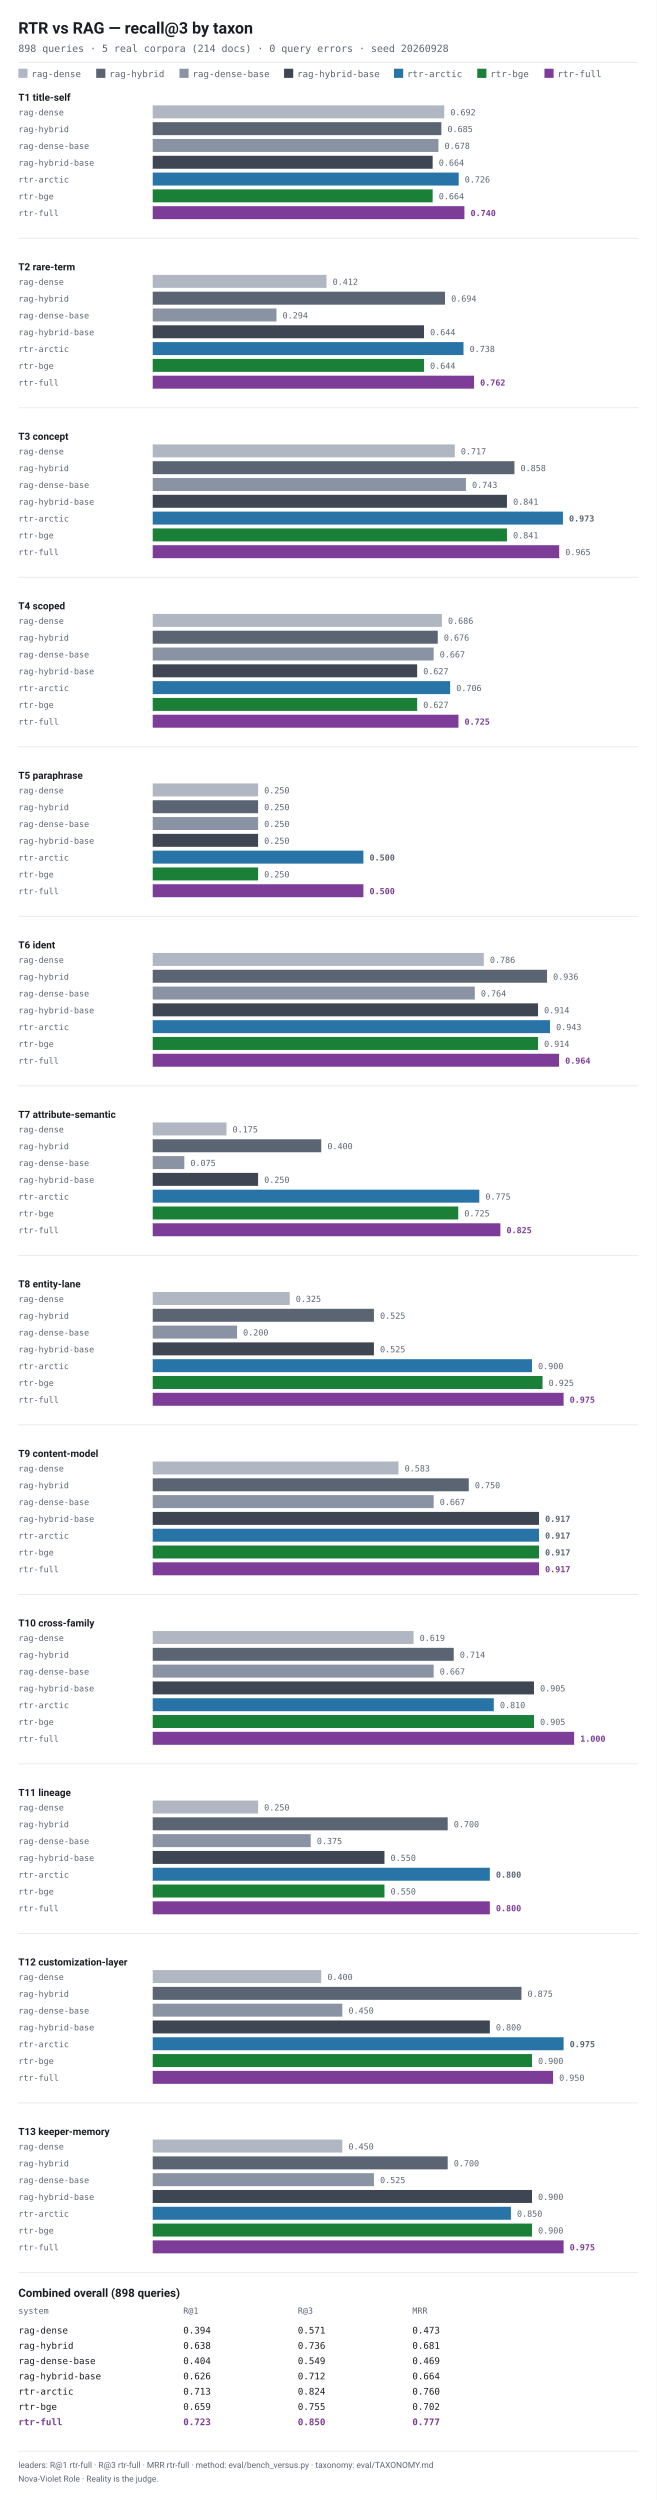
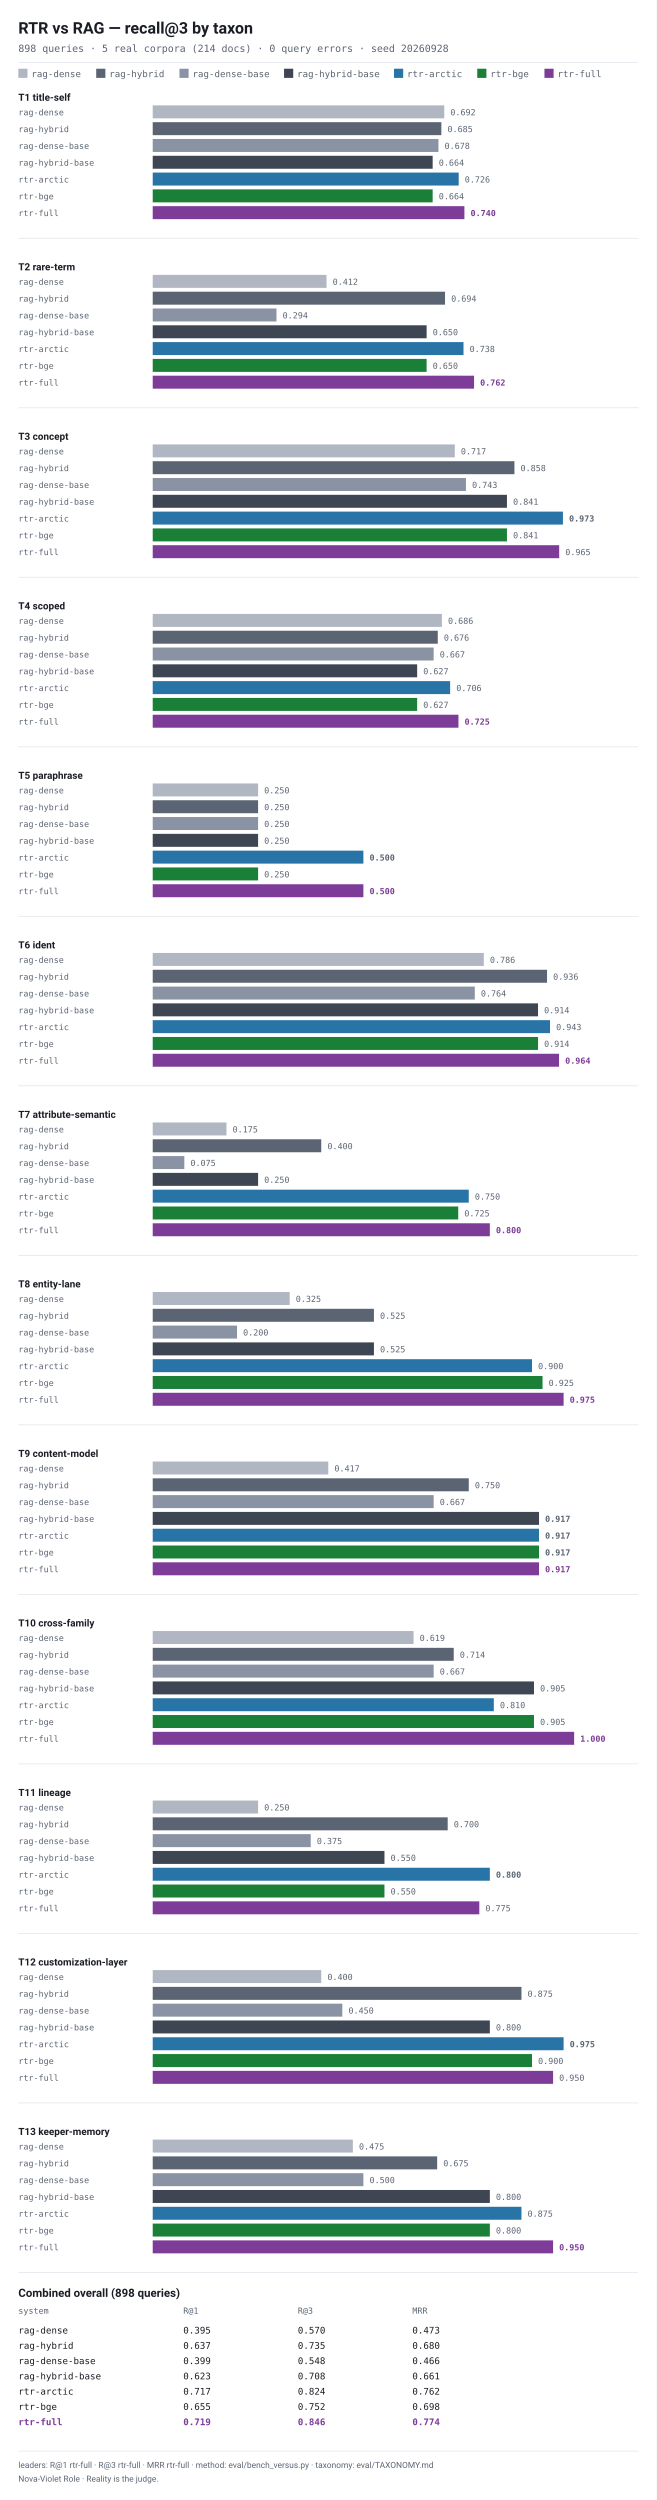
<svg xmlns="http://www.w3.org/2000/svg" width="860" height="3274" viewBox="0 0 860 3274" font-family="-apple-system,BlinkMacSystemFont,Segoe UI,Roboto,Helvetica,Arial,sans-serif">
  <rect width="860" height="3274" fill="#ffffff" />
  <text x="24" y="44" font-family="-apple-system,BlinkMacSystemFont,Segoe UI,Roboto,Helvetica,Arial,sans-serif" font-size="21" fill="#1a1d24" text-anchor="start" font-weight="bold">RTR vs RAG — recall@3 by taxon</text>
  <text x="24" y="68" font-family="ui-monospace,SFMono-Regular,Menlo,Consolas,monospace" font-size="13" fill="#5b6472" text-anchor="start">898 queries · 5 real corpora (214 docs) · 0 query errors · seed 20260928</text>
  <line x1="24" y1="82" x2="836" y2="82" stroke="#e2e5ec" />
  <rect x="24" y="90" width="12" height="12" fill="#b0b7c3" />
  <text x="41" y="101" font-family="ui-monospace,SFMono-Regular,Menlo,Consolas,monospace" font-size="12" fill="#5b6472" text-anchor="start">rag-dense</text>
  <rect x="126" y="90" width="12" height="12" fill="#5b6472" />
  <text x="143" y="101" font-family="ui-monospace,SFMono-Regular,Menlo,Consolas,monospace" font-size="12" fill="#5b6472" text-anchor="start">rag-hybrid</text>
  <rect x="235" y="90" width="12" height="12" fill="#8a93a3" />
  <text x="252" y="101" font-family="ui-monospace,SFMono-Regular,Menlo,Consolas,monospace" font-size="12" fill="#5b6472" text-anchor="start">rag-dense-base</text>
  <rect x="372" y="90" width="12" height="12" fill="#3f4653" />
  <text x="389" y="101" font-family="ui-monospace,SFMono-Regular,Menlo,Consolas,monospace" font-size="12" fill="#5b6472" text-anchor="start">rag-hybrid-base</text>
  <rect x="516" y="90" width="12" height="12" fill="#2874a6" />
  <text x="533" y="101" font-family="ui-monospace,SFMono-Regular,Menlo,Consolas,monospace" font-size="12" fill="#5b6472" text-anchor="start">rtr-arctic</text>
  <rect x="625" y="90" width="12" height="12" fill="#1a7f37" />
  <text x="642" y="101" font-family="ui-monospace,SFMono-Regular,Menlo,Consolas,monospace" font-size="12" fill="#5b6472" text-anchor="start">rtr-bge</text>
  <rect x="713" y="90" width="12" height="12" fill="#7d3c98" />
  <text x="730" y="101" font-family="ui-monospace,SFMono-Regular,Menlo,Consolas,monospace" font-size="12" fill="#5b6472" text-anchor="start">rtr-full</text>
  <text x="24" y="132" font-family="-apple-system,BlinkMacSystemFont,Segoe UI,Roboto,Helvetica,Arial,sans-serif" font-size="13" fill="#1a1d24" text-anchor="start" font-weight="bold">T1 title-self</text>
  <rect x="200" y="138" width="381.8" height="17" fill="#b0b7c3" />
  <text x="24" y="151" font-family="ui-monospace,SFMono-Regular,Menlo,Consolas,monospace" font-size="11" fill="#5b6472" text-anchor="start">rag-dense</text>
  <text x="589.761" y="151" font-family="ui-monospace,SFMono-Regular,Menlo,Consolas,monospace" font-size="11" fill="#5b6472" text-anchor="start">0.692</text>
  <rect x="200" y="160" width="378.0" height="17" fill="#5b6472" />
  <text x="24" y="173" font-family="ui-monospace,SFMono-Regular,Menlo,Consolas,monospace" font-size="11" fill="#5b6472" text-anchor="start">rag-hybrid</text>
  <text x="585.981" y="173" font-family="ui-monospace,SFMono-Regular,Menlo,Consolas,monospace" font-size="11" fill="#5b6472" text-anchor="start">0.685</text>
  <rect x="200" y="182" width="374.2" height="17" fill="#8a93a3" />
  <text x="24" y="195" font-family="ui-monospace,SFMono-Regular,Menlo,Consolas,monospace" font-size="11" fill="#5b6472" text-anchor="start">rag-dense-base</text>
  <text x="582.201" y="195" font-family="ui-monospace,SFMono-Regular,Menlo,Consolas,monospace" font-size="11" fill="#5b6472" text-anchor="start">0.678</text>
  <rect x="200" y="204" width="366.6" height="17" fill="#3f4653" />
  <text x="24" y="217" font-family="ui-monospace,SFMono-Regular,Menlo,Consolas,monospace" font-size="11" fill="#5b6472" text-anchor="start">rag-hybrid-base</text>
  <text x="574.641" y="217" font-family="ui-monospace,SFMono-Regular,Menlo,Consolas,monospace" font-size="11" fill="#5b6472" text-anchor="start">0.664</text>
  <rect x="200" y="226" width="400.7" height="17" fill="#2874a6" />
  <text x="24" y="239" font-family="ui-monospace,SFMono-Regular,Menlo,Consolas,monospace" font-size="11" fill="#5b6472" text-anchor="start">rtr-arctic</text>
  <text x="608.66" y="239" font-family="ui-monospace,SFMono-Regular,Menlo,Consolas,monospace" font-size="11" fill="#5b6472" text-anchor="start">0.726</text>
  <rect x="200" y="248" width="366.6" height="17" fill="#1a7f37" />
  <text x="24" y="261" font-family="ui-monospace,SFMono-Regular,Menlo,Consolas,monospace" font-size="11" fill="#5b6472" text-anchor="start">rtr-bge</text>
  <text x="574.641" y="261" font-family="ui-monospace,SFMono-Regular,Menlo,Consolas,monospace" font-size="11" fill="#5b6472" text-anchor="start">0.664</text>
  <rect x="200" y="270" width="408.2" height="17" fill="#7d3c98" />
  <text x="24" y="283" font-family="ui-monospace,SFMono-Regular,Menlo,Consolas,monospace" font-size="11" fill="#5b6472" text-anchor="start">rtr-full</text>
  <text x="616.219" y="283" font-family="ui-monospace,SFMono-Regular,Menlo,Consolas,monospace" font-size="11" fill="#7d3c98" text-anchor="start" font-weight="bold">0.740</text>
  <line x1="24" y1="312" x2="836" y2="312" stroke="#e2e5ec" />
  <text x="24" y="354" font-family="-apple-system,BlinkMacSystemFont,Segoe UI,Roboto,Helvetica,Arial,sans-serif" font-size="13" fill="#1a1d24" text-anchor="start" font-weight="bold">T2 rare-term</text>
  <rect x="200" y="360" width="227.6" height="17" fill="#b0b7c3" />
  <text x="24" y="373" font-family="ui-monospace,SFMono-Regular,Menlo,Consolas,monospace" font-size="11" fill="#5b6472" text-anchor="start">rag-dense</text>
  <text x="435.639" y="373" font-family="ui-monospace,SFMono-Regular,Menlo,Consolas,monospace" font-size="11" fill="#5b6472" text-anchor="start">0.412</text>
  <rect x="200" y="382" width="382.8" height="17" fill="#5b6472" />
  <text x="24" y="395" font-family="ui-monospace,SFMono-Regular,Menlo,Consolas,monospace" font-size="11" fill="#5b6472" text-anchor="start">rag-hybrid</text>
  <text x="590.847" y="395" font-family="ui-monospace,SFMono-Regular,Menlo,Consolas,monospace" font-size="11" fill="#5b6472" text-anchor="start">0.694</text>
  <rect x="200" y="404" width="162.1" height="17" fill="#8a93a3" />
  <text x="24" y="417" font-family="ui-monospace,SFMono-Regular,Menlo,Consolas,monospace" font-size="11" fill="#5b6472" text-anchor="start">rag-dense-base</text>
  <text x="370.106" y="417" font-family="ui-monospace,SFMono-Regular,Menlo,Consolas,monospace" font-size="11" fill="#5b6472" text-anchor="start">0.294</text>
-   <rect x="200" y="426" width="355.3" height="17" fill="#3f4653" />
+   <rect x="200" y="426" width="358.7" height="17" fill="#3f4653" />
  <text x="24" y="439" font-family="ui-monospace,SFMono-Regular,Menlo,Consolas,monospace" font-size="11" fill="#5b6472" text-anchor="start">rag-hybrid-base</text>
-   <text x="563.255" y="439" font-family="ui-monospace,SFMono-Regular,Menlo,Consolas,monospace" font-size="11" fill="#5b6472" text-anchor="start">0.644</text>
+   <text x="566.704" y="439" font-family="ui-monospace,SFMono-Regular,Menlo,Consolas,monospace" font-size="11" fill="#5b6472" text-anchor="start">0.650</text>
  <rect x="200" y="448" width="407.0" height="17" fill="#2874a6" />
  <text x="24" y="461" font-family="ui-monospace,SFMono-Regular,Menlo,Consolas,monospace" font-size="11" fill="#5b6472" text-anchor="start">rtr-arctic</text>
  <text x="614.991" y="461" font-family="ui-monospace,SFMono-Regular,Menlo,Consolas,monospace" font-size="11" fill="#5b6472" text-anchor="start">0.738</text>
-   <rect x="200" y="470" width="355.3" height="17" fill="#1a7f37" />
+   <rect x="200" y="470" width="358.7" height="17" fill="#1a7f37" />
  <text x="24" y="483" font-family="ui-monospace,SFMono-Regular,Menlo,Consolas,monospace" font-size="11" fill="#5b6472" text-anchor="start">rtr-bge</text>
-   <text x="563.255" y="483" font-family="ui-monospace,SFMono-Regular,Menlo,Consolas,monospace" font-size="11" fill="#5b6472" text-anchor="start">0.644</text>
+   <text x="566.704" y="483" font-family="ui-monospace,SFMono-Regular,Menlo,Consolas,monospace" font-size="11" fill="#5b6472" text-anchor="start">0.650</text>
  <rect x="200" y="492" width="420.8" height="17" fill="#7d3c98" />
  <text x="24" y="505" font-family="ui-monospace,SFMono-Regular,Menlo,Consolas,monospace" font-size="11" fill="#5b6472" text-anchor="start">rtr-full</text>
  <text x="628.787" y="505" font-family="ui-monospace,SFMono-Regular,Menlo,Consolas,monospace" font-size="11" fill="#7d3c98" text-anchor="start" font-weight="bold">0.762</text>
  <line x1="24" y1="534" x2="836" y2="534" stroke="#e2e5ec" />
  <text x="24" y="576" font-family="-apple-system,BlinkMacSystemFont,Segoe UI,Roboto,Helvetica,Arial,sans-serif" font-size="13" fill="#1a1d24" text-anchor="start" font-weight="bold">T3 concept</text>
  <rect x="200" y="582" width="395.6" height="17" fill="#b0b7c3" />
  <text x="24" y="595" font-family="ui-monospace,SFMono-Regular,Menlo,Consolas,monospace" font-size="11" fill="#5b6472" text-anchor="start">rag-dense</text>
  <text x="603.575" y="595" font-family="ui-monospace,SFMono-Regular,Menlo,Consolas,monospace" font-size="11" fill="#5b6472" text-anchor="start">0.717</text>
  <rect x="200" y="604" width="473.7" height="17" fill="#5b6472" />
  <text x="24" y="617" font-family="ui-monospace,SFMono-Regular,Menlo,Consolas,monospace" font-size="11" fill="#5b6472" text-anchor="start">rag-hybrid</text>
  <text x="681.714" y="617" font-family="ui-monospace,SFMono-Regular,Menlo,Consolas,monospace" font-size="11" fill="#5b6472" text-anchor="start">0.858</text>
  <rect x="200" y="626" width="410.2" height="17" fill="#8a93a3" />
  <text x="24" y="639" font-family="ui-monospace,SFMono-Regular,Menlo,Consolas,monospace" font-size="11" fill="#5b6472" text-anchor="start">rag-dense-base</text>
  <text x="618.226" y="639" font-family="ui-monospace,SFMono-Regular,Menlo,Consolas,monospace" font-size="11" fill="#5b6472" text-anchor="start">0.743</text>
  <rect x="200" y="648" width="463.9" height="17" fill="#3f4653" />
  <text x="24" y="661" font-family="ui-monospace,SFMono-Regular,Menlo,Consolas,monospace" font-size="11" fill="#5b6472" text-anchor="start">rag-hybrid-base</text>
  <text x="671.946" y="661" font-family="ui-monospace,SFMono-Regular,Menlo,Consolas,monospace" font-size="11" fill="#5b6472" text-anchor="start">0.841</text>
  <rect x="200" y="670" width="537.2" height="17" fill="#2874a6" />
  <text x="24" y="683" font-family="ui-monospace,SFMono-Regular,Menlo,Consolas,monospace" font-size="11" fill="#5b6472" text-anchor="start">rtr-arctic</text>
  <text x="745.201" y="683" font-family="ui-monospace,SFMono-Regular,Menlo,Consolas,monospace" font-size="11" fill="#5b6472" text-anchor="start" font-weight="bold">0.973</text>
  <rect x="200" y="692" width="463.9" height="17" fill="#1a7f37" />
  <text x="24" y="705" font-family="ui-monospace,SFMono-Regular,Menlo,Consolas,monospace" font-size="11" fill="#5b6472" text-anchor="start">rtr-bge</text>
  <text x="671.946" y="705" font-family="ui-monospace,SFMono-Regular,Menlo,Consolas,monospace" font-size="11" fill="#5b6472" text-anchor="start">0.841</text>
  <rect x="200" y="714" width="532.3" height="17" fill="#7d3c98" />
  <text x="24" y="727" font-family="ui-monospace,SFMono-Regular,Menlo,Consolas,monospace" font-size="11" fill="#5b6472" text-anchor="start">rtr-full</text>
  <text x="740.317" y="727" font-family="ui-monospace,SFMono-Regular,Menlo,Consolas,monospace" font-size="11" fill="#5b6472" text-anchor="start">0.965</text>
  <line x1="24" y1="756" x2="836" y2="756" stroke="#e2e5ec" />
  <text x="24" y="798" font-family="-apple-system,BlinkMacSystemFont,Segoe UI,Roboto,Helvetica,Arial,sans-serif" font-size="13" fill="#1a1d24" text-anchor="start" font-weight="bold">T4 scoped</text>
  <rect x="200" y="804" width="378.7" height="17" fill="#b0b7c3" />
  <text x="24" y="817" font-family="ui-monospace,SFMono-Regular,Menlo,Consolas,monospace" font-size="11" fill="#5b6472" text-anchor="start">rag-dense</text>
  <text x="586.722" y="817" font-family="ui-monospace,SFMono-Regular,Menlo,Consolas,monospace" font-size="11" fill="#5b6472" text-anchor="start">0.686</text>
  <rect x="200" y="826" width="373.3" height="17" fill="#5b6472" />
  <text x="24" y="839" font-family="ui-monospace,SFMono-Regular,Menlo,Consolas,monospace" font-size="11" fill="#5b6472" text-anchor="start">rag-hybrid</text>
  <text x="581.312" y="839" font-family="ui-monospace,SFMono-Regular,Menlo,Consolas,monospace" font-size="11" fill="#5b6472" text-anchor="start">0.676</text>
  <rect x="200" y="848" width="367.9" height="17" fill="#8a93a3" />
  <text x="24" y="861" font-family="ui-monospace,SFMono-Regular,Menlo,Consolas,monospace" font-size="11" fill="#5b6472" text-anchor="start">rag-dense-base</text>
  <text x="575.901" y="861" font-family="ui-monospace,SFMono-Regular,Menlo,Consolas,monospace" font-size="11" fill="#5b6472" text-anchor="start">0.667</text>
  <rect x="200" y="870" width="346.3" height="17" fill="#3f4653" />
  <text x="24" y="883" font-family="ui-monospace,SFMono-Regular,Menlo,Consolas,monospace" font-size="11" fill="#5b6472" text-anchor="start">rag-hybrid-base</text>
  <text x="554.26" y="883" font-family="ui-monospace,SFMono-Regular,Menlo,Consolas,monospace" font-size="11" fill="#5b6472" text-anchor="start">0.627</text>
  <rect x="200" y="892" width="389.5" height="17" fill="#2874a6" />
  <text x="24" y="905" font-family="ui-monospace,SFMono-Regular,Menlo,Consolas,monospace" font-size="11" fill="#5b6472" text-anchor="start">rtr-arctic</text>
  <text x="597.542" y="905" font-family="ui-monospace,SFMono-Regular,Menlo,Consolas,monospace" font-size="11" fill="#5b6472" text-anchor="start">0.706</text>
  <rect x="200" y="914" width="346.3" height="17" fill="#1a7f37" />
  <text x="24" y="927" font-family="ui-monospace,SFMono-Regular,Menlo,Consolas,monospace" font-size="11" fill="#5b6472" text-anchor="start">rtr-bge</text>
  <text x="554.26" y="927" font-family="ui-monospace,SFMono-Regular,Menlo,Consolas,monospace" font-size="11" fill="#5b6472" text-anchor="start">0.627</text>
  <rect x="200" y="936" width="400.4" height="17" fill="#7d3c98" />
  <text x="24" y="949" font-family="ui-monospace,SFMono-Regular,Menlo,Consolas,monospace" font-size="11" fill="#5b6472" text-anchor="start">rtr-full</text>
  <text x="608.363" y="949" font-family="ui-monospace,SFMono-Regular,Menlo,Consolas,monospace" font-size="11" fill="#7d3c98" text-anchor="start" font-weight="bold">0.725</text>
  <line x1="24" y1="978" x2="836" y2="978" stroke="#e2e5ec" />
  <text x="24" y="1020" font-family="-apple-system,BlinkMacSystemFont,Segoe UI,Roboto,Helvetica,Arial,sans-serif" font-size="13" fill="#1a1d24" text-anchor="start" font-weight="bold">T5 paraphrase</text>
  <rect x="200" y="1026" width="138.0" height="17" fill="#b0b7c3" />
  <text x="24" y="1039" font-family="ui-monospace,SFMono-Regular,Menlo,Consolas,monospace" font-size="11" fill="#5b6472" text-anchor="start">rag-dense</text>
  <text x="345.963" y="1039" font-family="ui-monospace,SFMono-Regular,Menlo,Consolas,monospace" font-size="11" fill="#5b6472" text-anchor="start">0.250</text>
  <rect x="200" y="1048" width="138.0" height="17" fill="#5b6472" />
  <text x="24" y="1061" font-family="ui-monospace,SFMono-Regular,Menlo,Consolas,monospace" font-size="11" fill="#5b6472" text-anchor="start">rag-hybrid</text>
  <text x="345.963" y="1061" font-family="ui-monospace,SFMono-Regular,Menlo,Consolas,monospace" font-size="11" fill="#5b6472" text-anchor="start">0.250</text>
  <rect x="200" y="1070" width="138.0" height="17" fill="#8a93a3" />
  <text x="24" y="1083" font-family="ui-monospace,SFMono-Regular,Menlo,Consolas,monospace" font-size="11" fill="#5b6472" text-anchor="start">rag-dense-base</text>
  <text x="345.963" y="1083" font-family="ui-monospace,SFMono-Regular,Menlo,Consolas,monospace" font-size="11" fill="#5b6472" text-anchor="start">0.250</text>
  <rect x="200" y="1092" width="138.0" height="17" fill="#3f4653" />
  <text x="24" y="1105" font-family="ui-monospace,SFMono-Regular,Menlo,Consolas,monospace" font-size="11" fill="#5b6472" text-anchor="start">rag-hybrid-base</text>
  <text x="345.963" y="1105" font-family="ui-monospace,SFMono-Regular,Menlo,Consolas,monospace" font-size="11" fill="#5b6472" text-anchor="start">0.250</text>
  <rect x="200" y="1114" width="275.9" height="17" fill="#2874a6" />
  <text x="24" y="1127" font-family="ui-monospace,SFMono-Regular,Menlo,Consolas,monospace" font-size="11" fill="#5b6472" text-anchor="start">rtr-arctic</text>
  <text x="483.926" y="1127" font-family="ui-monospace,SFMono-Regular,Menlo,Consolas,monospace" font-size="11" fill="#5b6472" text-anchor="start" font-weight="bold">0.500</text>
  <rect x="200" y="1136" width="138.0" height="17" fill="#1a7f37" />
  <text x="24" y="1149" font-family="ui-monospace,SFMono-Regular,Menlo,Consolas,monospace" font-size="11" fill="#5b6472" text-anchor="start">rtr-bge</text>
  <text x="345.963" y="1149" font-family="ui-monospace,SFMono-Regular,Menlo,Consolas,monospace" font-size="11" fill="#5b6472" text-anchor="start">0.250</text>
  <rect x="200" y="1158" width="275.9" height="17" fill="#7d3c98" />
  <text x="24" y="1171" font-family="ui-monospace,SFMono-Regular,Menlo,Consolas,monospace" font-size="11" fill="#5b6472" text-anchor="start">rtr-full</text>
  <text x="483.926" y="1171" font-family="ui-monospace,SFMono-Regular,Menlo,Consolas,monospace" font-size="11" fill="#7d3c98" text-anchor="start" font-weight="bold">0.500</text>
  <line x1="24" y1="1200" x2="836" y2="1200" stroke="#e2e5ec" />
  <text x="24" y="1242" font-family="-apple-system,BlinkMacSystemFont,Segoe UI,Roboto,Helvetica,Arial,sans-serif" font-size="13" fill="#1a1d24" text-anchor="start" font-weight="bold">T6 ident</text>
  <rect x="200" y="1248" width="433.6" height="17" fill="#b0b7c3" />
  <text x="24" y="1261" font-family="ui-monospace,SFMono-Regular,Menlo,Consolas,monospace" font-size="11" fill="#5b6472" text-anchor="start">rag-dense</text>
  <text x="641.598" y="1261" font-family="ui-monospace,SFMono-Regular,Menlo,Consolas,monospace" font-size="11" fill="#5b6472" text-anchor="start">0.786</text>
  <rect x="200" y="1270" width="516.4" height="17" fill="#5b6472" />
  <text x="24" y="1283" font-family="ui-monospace,SFMono-Regular,Menlo,Consolas,monospace" font-size="11" fill="#5b6472" text-anchor="start">rag-hybrid</text>
  <text x="724.376" y="1283" font-family="ui-monospace,SFMono-Regular,Menlo,Consolas,monospace" font-size="11" fill="#5b6472" text-anchor="start">0.936</text>
  <rect x="200" y="1292" width="421.8" height="17" fill="#8a93a3" />
  <text x="24" y="1305" font-family="ui-monospace,SFMono-Regular,Menlo,Consolas,monospace" font-size="11" fill="#5b6472" text-anchor="start">rag-dense-base</text>
  <text x="629.772" y="1305" font-family="ui-monospace,SFMono-Regular,Menlo,Consolas,monospace" font-size="11" fill="#5b6472" text-anchor="start">0.764</text>
  <rect x="200" y="1314" width="504.6" height="17" fill="#3f4653" />
  <text x="24" y="1327" font-family="ui-monospace,SFMono-Regular,Menlo,Consolas,monospace" font-size="11" fill="#5b6472" text-anchor="start">rag-hybrid-base</text>
  <text x="712.55" y="1327" font-family="ui-monospace,SFMono-Regular,Menlo,Consolas,monospace" font-size="11" fill="#5b6472" text-anchor="start">0.914</text>
  <rect x="200" y="1336" width="520.3" height="17" fill="#2874a6" />
  <text x="24" y="1349" font-family="ui-monospace,SFMono-Regular,Menlo,Consolas,monospace" font-size="11" fill="#5b6472" text-anchor="start">rtr-arctic</text>
  <text x="728.317" y="1349" font-family="ui-monospace,SFMono-Regular,Menlo,Consolas,monospace" font-size="11" fill="#5b6472" text-anchor="start">0.943</text>
  <rect x="200" y="1358" width="504.6" height="17" fill="#1a7f37" />
  <text x="24" y="1371" font-family="ui-monospace,SFMono-Regular,Menlo,Consolas,monospace" font-size="11" fill="#5b6472" text-anchor="start">rtr-bge</text>
  <text x="712.55" y="1371" font-family="ui-monospace,SFMono-Regular,Menlo,Consolas,monospace" font-size="11" fill="#5b6472" text-anchor="start">0.914</text>
  <rect x="200" y="1380" width="532.1" height="17" fill="#7d3c98" />
  <text x="24" y="1393" font-family="ui-monospace,SFMono-Regular,Menlo,Consolas,monospace" font-size="11" fill="#5b6472" text-anchor="start">rtr-full</text>
  <text x="740.143" y="1393" font-family="ui-monospace,SFMono-Regular,Menlo,Consolas,monospace" font-size="11" fill="#7d3c98" text-anchor="start" font-weight="bold">0.964</text>
  <line x1="24" y1="1422" x2="836" y2="1422" stroke="#e2e5ec" />
  <text x="24" y="1464" font-family="-apple-system,BlinkMacSystemFont,Segoe UI,Roboto,Helvetica,Arial,sans-serif" font-size="13" fill="#1a1d24" text-anchor="start" font-weight="bold">T7 attribute-semantic</text>
  <rect x="200" y="1470" width="96.6" height="17" fill="#b0b7c3" />
  <text x="24" y="1483" font-family="ui-monospace,SFMono-Regular,Menlo,Consolas,monospace" font-size="11" fill="#5b6472" text-anchor="start">rag-dense</text>
  <text x="304.574" y="1483" font-family="ui-monospace,SFMono-Regular,Menlo,Consolas,monospace" font-size="11" fill="#5b6472" text-anchor="start">0.175</text>
  <rect x="200" y="1492" width="220.7" height="17" fill="#5b6472" />
  <text x="24" y="1505" font-family="ui-monospace,SFMono-Regular,Menlo,Consolas,monospace" font-size="11" fill="#5b6472" text-anchor="start">rag-hybrid</text>
  <text x="428.741" y="1505" font-family="ui-monospace,SFMono-Regular,Menlo,Consolas,monospace" font-size="11" fill="#5b6472" text-anchor="start">0.400</text>
  <rect x="200" y="1514" width="41.4" height="17" fill="#8a93a3" />
  <text x="24" y="1527" font-family="ui-monospace,SFMono-Regular,Menlo,Consolas,monospace" font-size="11" fill="#5b6472" text-anchor="start">rag-dense-base</text>
  <text x="249.389" y="1527" font-family="ui-monospace,SFMono-Regular,Menlo,Consolas,monospace" font-size="11" fill="#5b6472" text-anchor="start">0.075</text>
  <rect x="200" y="1536" width="138.0" height="17" fill="#3f4653" />
  <text x="24" y="1549" font-family="ui-monospace,SFMono-Regular,Menlo,Consolas,monospace" font-size="11" fill="#5b6472" text-anchor="start">rag-hybrid-base</text>
  <text x="345.963" y="1549" font-family="ui-monospace,SFMono-Regular,Menlo,Consolas,monospace" font-size="11" fill="#5b6472" text-anchor="start">0.250</text>
-   <rect x="200" y="1558" width="427.7" height="17" fill="#2874a6" />
+   <rect x="200" y="1558" width="413.9" height="17" fill="#2874a6" />
  <text x="24" y="1571" font-family="ui-monospace,SFMono-Regular,Menlo,Consolas,monospace" font-size="11" fill="#5b6472" text-anchor="start">rtr-arctic</text>
-   <text x="635.685" y="1571" font-family="ui-monospace,SFMono-Regular,Menlo,Consolas,monospace" font-size="11" fill="#5b6472" text-anchor="start">0.775</text>
+   <text x="621.889" y="1571" font-family="ui-monospace,SFMono-Regular,Menlo,Consolas,monospace" font-size="11" fill="#5b6472" text-anchor="start">0.750</text>
  <rect x="200" y="1580" width="400.1" height="17" fill="#1a7f37" />
  <text x="24" y="1593" font-family="ui-monospace,SFMono-Regular,Menlo,Consolas,monospace" font-size="11" fill="#5b6472" text-anchor="start">rtr-bge</text>
  <text x="608.093" y="1593" font-family="ui-monospace,SFMono-Regular,Menlo,Consolas,monospace" font-size="11" fill="#5b6472" text-anchor="start">0.725</text>
-   <rect x="200" y="1602" width="455.3" height="17" fill="#7d3c98" />
+   <rect x="200" y="1602" width="441.5" height="17" fill="#7d3c98" />
  <text x="24" y="1615" font-family="ui-monospace,SFMono-Regular,Menlo,Consolas,monospace" font-size="11" fill="#5b6472" text-anchor="start">rtr-full</text>
-   <text x="663.278" y="1615" font-family="ui-monospace,SFMono-Regular,Menlo,Consolas,monospace" font-size="11" fill="#7d3c98" text-anchor="start" font-weight="bold">0.825</text>
+   <text x="649.481" y="1615" font-family="ui-monospace,SFMono-Regular,Menlo,Consolas,monospace" font-size="11" fill="#7d3c98" text-anchor="start" font-weight="bold">0.800</text>
  <line x1="24" y1="1644" x2="836" y2="1644" stroke="#e2e5ec" />
  <text x="24" y="1686" font-family="-apple-system,BlinkMacSystemFont,Segoe UI,Roboto,Helvetica,Arial,sans-serif" font-size="13" fill="#1a1d24" text-anchor="start" font-weight="bold">T8 entity-lane</text>
  <rect x="200" y="1692" width="179.4" height="17" fill="#b0b7c3" />
  <text x="24" y="1705" font-family="ui-monospace,SFMono-Regular,Menlo,Consolas,monospace" font-size="11" fill="#5b6472" text-anchor="start">rag-dense</text>
  <text x="387.352" y="1705" font-family="ui-monospace,SFMono-Regular,Menlo,Consolas,monospace" font-size="11" fill="#5b6472" text-anchor="start">0.325</text>
  <rect x="200" y="1714" width="289.7" height="17" fill="#5b6472" />
  <text x="24" y="1727" font-family="ui-monospace,SFMono-Regular,Menlo,Consolas,monospace" font-size="11" fill="#5b6472" text-anchor="start">rag-hybrid</text>
  <text x="497.722" y="1727" font-family="ui-monospace,SFMono-Regular,Menlo,Consolas,monospace" font-size="11" fill="#5b6472" text-anchor="start">0.525</text>
  <rect x="200" y="1736" width="110.4" height="17" fill="#8a93a3" />
  <text x="24" y="1749" font-family="ui-monospace,SFMono-Regular,Menlo,Consolas,monospace" font-size="11" fill="#5b6472" text-anchor="start">rag-dense-base</text>
  <text x="318.37" y="1749" font-family="ui-monospace,SFMono-Regular,Menlo,Consolas,monospace" font-size="11" fill="#5b6472" text-anchor="start">0.200</text>
  <rect x="200" y="1758" width="289.7" height="17" fill="#3f4653" />
  <text x="24" y="1771" font-family="ui-monospace,SFMono-Regular,Menlo,Consolas,monospace" font-size="11" fill="#5b6472" text-anchor="start">rag-hybrid-base</text>
  <text x="497.722" y="1771" font-family="ui-monospace,SFMono-Regular,Menlo,Consolas,monospace" font-size="11" fill="#5b6472" text-anchor="start">0.525</text>
  <rect x="200" y="1780" width="496.7" height="17" fill="#2874a6" />
  <text x="24" y="1793" font-family="ui-monospace,SFMono-Regular,Menlo,Consolas,monospace" font-size="11" fill="#5b6472" text-anchor="start">rtr-arctic</text>
  <text x="704.667" y="1793" font-family="ui-monospace,SFMono-Regular,Menlo,Consolas,monospace" font-size="11" fill="#5b6472" text-anchor="start">0.900</text>
  <rect x="200" y="1802" width="510.5" height="17" fill="#1a7f37" />
  <text x="24" y="1815" font-family="ui-monospace,SFMono-Regular,Menlo,Consolas,monospace" font-size="11" fill="#5b6472" text-anchor="start">rtr-bge</text>
  <text x="718.463" y="1815" font-family="ui-monospace,SFMono-Regular,Menlo,Consolas,monospace" font-size="11" fill="#5b6472" text-anchor="start">0.925</text>
  <rect x="200" y="1824" width="538.1" height="17" fill="#7d3c98" />
  <text x="24" y="1837" font-family="ui-monospace,SFMono-Regular,Menlo,Consolas,monospace" font-size="11" fill="#5b6472" text-anchor="start">rtr-full</text>
  <text x="746.056" y="1837" font-family="ui-monospace,SFMono-Regular,Menlo,Consolas,monospace" font-size="11" fill="#7d3c98" text-anchor="start" font-weight="bold">0.975</text>
  <line x1="24" y1="1866" x2="836" y2="1866" stroke="#e2e5ec" />
  <text x="24" y="1908" font-family="-apple-system,BlinkMacSystemFont,Segoe UI,Roboto,Helvetica,Arial,sans-serif" font-size="13" fill="#1a1d24" text-anchor="start" font-weight="bold">T9 content-model</text>
-   <rect x="200" y="1914" width="321.9" height="17" fill="#b0b7c3" />
+   <rect x="200" y="1914" width="229.9" height="17" fill="#b0b7c3" />
  <text x="24" y="1927" font-family="ui-monospace,SFMono-Regular,Menlo,Consolas,monospace" font-size="11" fill="#5b6472" text-anchor="start">rag-dense</text>
-   <text x="529.914" y="1927" font-family="ui-monospace,SFMono-Regular,Menlo,Consolas,monospace" font-size="11" fill="#5b6472" text-anchor="start">0.583</text>
+   <text x="437.938" y="1927" font-family="ui-monospace,SFMono-Regular,Menlo,Consolas,monospace" font-size="11" fill="#5b6472" text-anchor="start">0.417</text>
  <rect x="200" y="1936" width="413.9" height="17" fill="#5b6472" />
  <text x="24" y="1949" font-family="ui-monospace,SFMono-Regular,Menlo,Consolas,monospace" font-size="11" fill="#5b6472" text-anchor="start">rag-hybrid</text>
  <text x="621.889" y="1949" font-family="ui-monospace,SFMono-Regular,Menlo,Consolas,monospace" font-size="11" fill="#5b6472" text-anchor="start">0.750</text>
  <rect x="200" y="1958" width="367.9" height="17" fill="#8a93a3" />
  <text x="24" y="1971" font-family="ui-monospace,SFMono-Regular,Menlo,Consolas,monospace" font-size="11" fill="#5b6472" text-anchor="start">rag-dense-base</text>
  <text x="575.901" y="1971" font-family="ui-monospace,SFMono-Regular,Menlo,Consolas,monospace" font-size="11" fill="#5b6472" text-anchor="start">0.667</text>
  <rect x="200" y="1980" width="505.9" height="17" fill="#3f4653" />
  <text x="24" y="1993" font-family="ui-monospace,SFMono-Regular,Menlo,Consolas,monospace" font-size="11" fill="#5b6472" text-anchor="start">rag-hybrid-base</text>
  <text x="713.864" y="1993" font-family="ui-monospace,SFMono-Regular,Menlo,Consolas,monospace" font-size="11" fill="#5b6472" text-anchor="start" font-weight="bold">0.917</text>
  <rect x="200" y="2002" width="505.9" height="17" fill="#2874a6" />
  <text x="24" y="2015" font-family="ui-monospace,SFMono-Regular,Menlo,Consolas,monospace" font-size="11" fill="#5b6472" text-anchor="start">rtr-arctic</text>
  <text x="713.864" y="2015" font-family="ui-monospace,SFMono-Regular,Menlo,Consolas,monospace" font-size="11" fill="#5b6472" text-anchor="start" font-weight="bold">0.917</text>
  <rect x="200" y="2024" width="505.9" height="17" fill="#1a7f37" />
  <text x="24" y="2037" font-family="ui-monospace,SFMono-Regular,Menlo,Consolas,monospace" font-size="11" fill="#5b6472" text-anchor="start">rtr-bge</text>
  <text x="713.864" y="2037" font-family="ui-monospace,SFMono-Regular,Menlo,Consolas,monospace" font-size="11" fill="#5b6472" text-anchor="start" font-weight="bold">0.917</text>
  <rect x="200" y="2046" width="505.9" height="17" fill="#7d3c98" />
  <text x="24" y="2059" font-family="ui-monospace,SFMono-Regular,Menlo,Consolas,monospace" font-size="11" fill="#5b6472" text-anchor="start">rtr-full</text>
  <text x="713.864" y="2059" font-family="ui-monospace,SFMono-Regular,Menlo,Consolas,monospace" font-size="11" fill="#7d3c98" text-anchor="start" font-weight="bold">0.917</text>
  <line x1="24" y1="2088" x2="836" y2="2088" stroke="#e2e5ec" />
  <text x="24" y="2130" font-family="-apple-system,BlinkMacSystemFont,Segoe UI,Roboto,Helvetica,Arial,sans-serif" font-size="13" fill="#1a1d24" text-anchor="start" font-weight="bold">T10 cross-family</text>
  <rect x="200" y="2136" width="341.6" height="17" fill="#b0b7c3" />
  <text x="24" y="2149" font-family="ui-monospace,SFMono-Regular,Menlo,Consolas,monospace" font-size="11" fill="#5b6472" text-anchor="start">rag-dense</text>
  <text x="549.623" y="2149" font-family="ui-monospace,SFMono-Regular,Menlo,Consolas,monospace" font-size="11" fill="#5b6472" text-anchor="start">0.619</text>
  <rect x="200" y="2158" width="394.2" height="17" fill="#5b6472" />
  <text x="24" y="2171" font-family="ui-monospace,SFMono-Regular,Menlo,Consolas,monospace" font-size="11" fill="#5b6472" text-anchor="start">rag-hybrid</text>
  <text x="602.18" y="2171" font-family="ui-monospace,SFMono-Regular,Menlo,Consolas,monospace" font-size="11" fill="#5b6472" text-anchor="start">0.714</text>
  <rect x="200" y="2180" width="367.9" height="17" fill="#8a93a3" />
  <text x="24" y="2193" font-family="ui-monospace,SFMono-Regular,Menlo,Consolas,monospace" font-size="11" fill="#5b6472" text-anchor="start">rag-dense-base</text>
  <text x="575.901" y="2193" font-family="ui-monospace,SFMono-Regular,Menlo,Consolas,monospace" font-size="11" fill="#5b6472" text-anchor="start">0.667</text>
  <rect x="200" y="2202" width="499.3" height="17" fill="#3f4653" />
  <text x="24" y="2215" font-family="ui-monospace,SFMono-Regular,Menlo,Consolas,monospace" font-size="11" fill="#5b6472" text-anchor="start">rag-hybrid-base</text>
  <text x="707.295" y="2215" font-family="ui-monospace,SFMono-Regular,Menlo,Consolas,monospace" font-size="11" fill="#5b6472" text-anchor="start">0.905</text>
  <rect x="200" y="2224" width="446.7" height="17" fill="#2874a6" />
  <text x="24" y="2237" font-family="ui-monospace,SFMono-Regular,Menlo,Consolas,monospace" font-size="11" fill="#5b6472" text-anchor="start">rtr-arctic</text>
  <text x="654.737" y="2237" font-family="ui-monospace,SFMono-Regular,Menlo,Consolas,monospace" font-size="11" fill="#5b6472" text-anchor="start">0.810</text>
  <rect x="200" y="2246" width="499.3" height="17" fill="#1a7f37" />
  <text x="24" y="2259" font-family="ui-monospace,SFMono-Regular,Menlo,Consolas,monospace" font-size="11" fill="#5b6472" text-anchor="start">rtr-bge</text>
  <text x="707.295" y="2259" font-family="ui-monospace,SFMono-Regular,Menlo,Consolas,monospace" font-size="11" fill="#5b6472" text-anchor="start">0.905</text>
  <rect x="200" y="2268" width="551.9" height="17" fill="#7d3c98" />
  <text x="24" y="2281" font-family="ui-monospace,SFMono-Regular,Menlo,Consolas,monospace" font-size="11" fill="#5b6472" text-anchor="start">rtr-full</text>
  <text x="759.852" y="2281" font-family="ui-monospace,SFMono-Regular,Menlo,Consolas,monospace" font-size="11" fill="#7d3c98" text-anchor="start" font-weight="bold">1.000</text>
  <line x1="24" y1="2310" x2="836" y2="2310" stroke="#e2e5ec" />
  <text x="24" y="2352" font-family="-apple-system,BlinkMacSystemFont,Segoe UI,Roboto,Helvetica,Arial,sans-serif" font-size="13" fill="#1a1d24" text-anchor="start" font-weight="bold">T11 lineage</text>
  <rect x="200" y="2358" width="138.0" height="17" fill="#b0b7c3" />
  <text x="24" y="2371" font-family="ui-monospace,SFMono-Regular,Menlo,Consolas,monospace" font-size="11" fill="#5b6472" text-anchor="start">rag-dense</text>
  <text x="345.963" y="2371" font-family="ui-monospace,SFMono-Regular,Menlo,Consolas,monospace" font-size="11" fill="#5b6472" text-anchor="start">0.250</text>
  <rect x="200" y="2380" width="386.3" height="17" fill="#5b6472" />
  <text x="24" y="2393" font-family="ui-monospace,SFMono-Regular,Menlo,Consolas,monospace" font-size="11" fill="#5b6472" text-anchor="start">rag-hybrid</text>
  <text x="594.296" y="2393" font-family="ui-monospace,SFMono-Regular,Menlo,Consolas,monospace" font-size="11" fill="#5b6472" text-anchor="start">0.700</text>
  <rect x="200" y="2402" width="206.9" height="17" fill="#8a93a3" />
  <text x="24" y="2415" font-family="ui-monospace,SFMono-Regular,Menlo,Consolas,monospace" font-size="11" fill="#5b6472" text-anchor="start">rag-dense-base</text>
  <text x="414.944" y="2415" font-family="ui-monospace,SFMono-Regular,Menlo,Consolas,monospace" font-size="11" fill="#5b6472" text-anchor="start">0.375</text>
  <rect x="200" y="2424" width="303.5" height="17" fill="#3f4653" />
  <text x="24" y="2437" font-family="ui-monospace,SFMono-Regular,Menlo,Consolas,monospace" font-size="11" fill="#5b6472" text-anchor="start">rag-hybrid-base</text>
  <text x="511.519" y="2437" font-family="ui-monospace,SFMono-Regular,Menlo,Consolas,monospace" font-size="11" fill="#5b6472" text-anchor="start">0.550</text>
  <rect x="200" y="2446" width="441.5" height="17" fill="#2874a6" />
  <text x="24" y="2459" font-family="ui-monospace,SFMono-Regular,Menlo,Consolas,monospace" font-size="11" fill="#5b6472" text-anchor="start">rtr-arctic</text>
  <text x="649.481" y="2459" font-family="ui-monospace,SFMono-Regular,Menlo,Consolas,monospace" font-size="11" fill="#5b6472" text-anchor="start" font-weight="bold">0.800</text>
  <rect x="200" y="2468" width="303.5" height="17" fill="#1a7f37" />
  <text x="24" y="2481" font-family="ui-monospace,SFMono-Regular,Menlo,Consolas,monospace" font-size="11" fill="#5b6472" text-anchor="start">rtr-bge</text>
  <text x="511.519" y="2481" font-family="ui-monospace,SFMono-Regular,Menlo,Consolas,monospace" font-size="11" fill="#5b6472" text-anchor="start">0.550</text>
-   <rect x="200" y="2490" width="441.5" height="17" fill="#7d3c98" />
+   <rect x="200" y="2490" width="427.7" height="17" fill="#7d3c98" />
  <text x="24" y="2503" font-family="ui-monospace,SFMono-Regular,Menlo,Consolas,monospace" font-size="11" fill="#5b6472" text-anchor="start">rtr-full</text>
-   <text x="649.481" y="2503" font-family="ui-monospace,SFMono-Regular,Menlo,Consolas,monospace" font-size="11" fill="#7d3c98" text-anchor="start" font-weight="bold">0.800</text>
+   <text x="635.685" y="2503" font-family="ui-monospace,SFMono-Regular,Menlo,Consolas,monospace" font-size="11" fill="#5b6472" text-anchor="start">0.775</text>
  <line x1="24" y1="2532" x2="836" y2="2532" stroke="#e2e5ec" />
  <text x="24" y="2574" font-family="-apple-system,BlinkMacSystemFont,Segoe UI,Roboto,Helvetica,Arial,sans-serif" font-size="13" fill="#1a1d24" text-anchor="start" font-weight="bold">T12 customization-layer</text>
  <rect x="200" y="2580" width="220.7" height="17" fill="#b0b7c3" />
  <text x="24" y="2593" font-family="ui-monospace,SFMono-Regular,Menlo,Consolas,monospace" font-size="11" fill="#5b6472" text-anchor="start">rag-dense</text>
  <text x="428.741" y="2593" font-family="ui-monospace,SFMono-Regular,Menlo,Consolas,monospace" font-size="11" fill="#5b6472" text-anchor="start">0.400</text>
  <rect x="200" y="2602" width="482.9" height="17" fill="#5b6472" />
  <text x="24" y="2615" font-family="ui-monospace,SFMono-Regular,Menlo,Consolas,monospace" font-size="11" fill="#5b6472" text-anchor="start">rag-hybrid</text>
  <text x="690.87" y="2615" font-family="ui-monospace,SFMono-Regular,Menlo,Consolas,monospace" font-size="11" fill="#5b6472" text-anchor="start">0.875</text>
  <rect x="200" y="2624" width="248.3" height="17" fill="#8a93a3" />
  <text x="24" y="2637" font-family="ui-monospace,SFMono-Regular,Menlo,Consolas,monospace" font-size="11" fill="#5b6472" text-anchor="start">rag-dense-base</text>
  <text x="456.333" y="2637" font-family="ui-monospace,SFMono-Regular,Menlo,Consolas,monospace" font-size="11" fill="#5b6472" text-anchor="start">0.450</text>
  <rect x="200" y="2646" width="441.5" height="17" fill="#3f4653" />
  <text x="24" y="2659" font-family="ui-monospace,SFMono-Regular,Menlo,Consolas,monospace" font-size="11" fill="#5b6472" text-anchor="start">rag-hybrid-base</text>
  <text x="649.481" y="2659" font-family="ui-monospace,SFMono-Regular,Menlo,Consolas,monospace" font-size="11" fill="#5b6472" text-anchor="start">0.800</text>
  <rect x="200" y="2668" width="538.1" height="17" fill="#2874a6" />
  <text x="24" y="2681" font-family="ui-monospace,SFMono-Regular,Menlo,Consolas,monospace" font-size="11" fill="#5b6472" text-anchor="start">rtr-arctic</text>
  <text x="746.056" y="2681" font-family="ui-monospace,SFMono-Regular,Menlo,Consolas,monospace" font-size="11" fill="#5b6472" text-anchor="start" font-weight="bold">0.975</text>
  <rect x="200" y="2690" width="496.7" height="17" fill="#1a7f37" />
  <text x="24" y="2703" font-family="ui-monospace,SFMono-Regular,Menlo,Consolas,monospace" font-size="11" fill="#5b6472" text-anchor="start">rtr-bge</text>
  <text x="704.667" y="2703" font-family="ui-monospace,SFMono-Regular,Menlo,Consolas,monospace" font-size="11" fill="#5b6472" text-anchor="start">0.900</text>
  <rect x="200" y="2712" width="524.3" height="17" fill="#7d3c98" />
  <text x="24" y="2725" font-family="ui-monospace,SFMono-Regular,Menlo,Consolas,monospace" font-size="11" fill="#5b6472" text-anchor="start">rtr-full</text>
  <text x="732.259" y="2725" font-family="ui-monospace,SFMono-Regular,Menlo,Consolas,monospace" font-size="11" fill="#5b6472" text-anchor="start">0.950</text>
  <line x1="24" y1="2754" x2="836" y2="2754" stroke="#e2e5ec" />
  <text x="24" y="2796" font-family="-apple-system,BlinkMacSystemFont,Segoe UI,Roboto,Helvetica,Arial,sans-serif" font-size="13" fill="#1a1d24" text-anchor="start" font-weight="bold">T13 keeper-memory</text>
-   <rect x="200" y="2802" width="248.3" height="17" fill="#b0b7c3" />
+   <rect x="200" y="2802" width="262.1" height="17" fill="#b0b7c3" />
  <text x="24" y="2815" font-family="ui-monospace,SFMono-Regular,Menlo,Consolas,monospace" font-size="11" fill="#5b6472" text-anchor="start">rag-dense</text>
-   <text x="456.333" y="2815" font-family="ui-monospace,SFMono-Regular,Menlo,Consolas,monospace" font-size="11" fill="#5b6472" text-anchor="start">0.450</text>
-   <rect x="200" y="2824" width="386.3" height="17" fill="#5b6472" />
+   <text x="470.13" y="2815" font-family="ui-monospace,SFMono-Regular,Menlo,Consolas,monospace" font-size="11" fill="#5b6472" text-anchor="start">0.475</text>
+   <rect x="200" y="2824" width="372.5" height="17" fill="#5b6472" />
  <text x="24" y="2837" font-family="ui-monospace,SFMono-Regular,Menlo,Consolas,monospace" font-size="11" fill="#5b6472" text-anchor="start">rag-hybrid</text>
-   <text x="594.296" y="2837" font-family="ui-monospace,SFMono-Regular,Menlo,Consolas,monospace" font-size="11" fill="#5b6472" text-anchor="start">0.700</text>
-   <rect x="200" y="2846" width="289.7" height="17" fill="#8a93a3" />
+   <text x="580.5" y="2837" font-family="ui-monospace,SFMono-Regular,Menlo,Consolas,monospace" font-size="11" fill="#5b6472" text-anchor="start">0.675</text>
+   <rect x="200" y="2846" width="275.9" height="17" fill="#8a93a3" />
  <text x="24" y="2859" font-family="ui-monospace,SFMono-Regular,Menlo,Consolas,monospace" font-size="11" fill="#5b6472" text-anchor="start">rag-dense-base</text>
-   <text x="497.722" y="2859" font-family="ui-monospace,SFMono-Regular,Menlo,Consolas,monospace" font-size="11" fill="#5b6472" text-anchor="start">0.525</text>
-   <rect x="200" y="2868" width="496.7" height="17" fill="#3f4653" />
+   <text x="483.926" y="2859" font-family="ui-monospace,SFMono-Regular,Menlo,Consolas,monospace" font-size="11" fill="#5b6472" text-anchor="start">0.500</text>
+   <rect x="200" y="2868" width="441.5" height="17" fill="#3f4653" />
  <text x="24" y="2881" font-family="ui-monospace,SFMono-Regular,Menlo,Consolas,monospace" font-size="11" fill="#5b6472" text-anchor="start">rag-hybrid-base</text>
-   <text x="704.667" y="2881" font-family="ui-monospace,SFMono-Regular,Menlo,Consolas,monospace" font-size="11" fill="#5b6472" text-anchor="start">0.900</text>
-   <rect x="200" y="2890" width="469.1" height="17" fill="#2874a6" />
+   <text x="649.481" y="2881" font-family="ui-monospace,SFMono-Regular,Menlo,Consolas,monospace" font-size="11" fill="#5b6472" text-anchor="start">0.800</text>
+   <rect x="200" y="2890" width="482.9" height="17" fill="#2874a6" />
  <text x="24" y="2903" font-family="ui-monospace,SFMono-Regular,Menlo,Consolas,monospace" font-size="11" fill="#5b6472" text-anchor="start">rtr-arctic</text>
-   <text x="677.074" y="2903" font-family="ui-monospace,SFMono-Regular,Menlo,Consolas,monospace" font-size="11" fill="#5b6472" text-anchor="start">0.850</text>
-   <rect x="200" y="2912" width="496.7" height="17" fill="#1a7f37" />
+   <text x="690.87" y="2903" font-family="ui-monospace,SFMono-Regular,Menlo,Consolas,monospace" font-size="11" fill="#5b6472" text-anchor="start">0.875</text>
+   <rect x="200" y="2912" width="441.5" height="17" fill="#1a7f37" />
  <text x="24" y="2925" font-family="ui-monospace,SFMono-Regular,Menlo,Consolas,monospace" font-size="11" fill="#5b6472" text-anchor="start">rtr-bge</text>
-   <text x="704.667" y="2925" font-family="ui-monospace,SFMono-Regular,Menlo,Consolas,monospace" font-size="11" fill="#5b6472" text-anchor="start">0.900</text>
-   <rect x="200" y="2934" width="538.1" height="17" fill="#7d3c98" />
+   <text x="649.481" y="2925" font-family="ui-monospace,SFMono-Regular,Menlo,Consolas,monospace" font-size="11" fill="#5b6472" text-anchor="start">0.800</text>
+   <rect x="200" y="2934" width="524.3" height="17" fill="#7d3c98" />
  <text x="24" y="2947" font-family="ui-monospace,SFMono-Regular,Menlo,Consolas,monospace" font-size="11" fill="#5b6472" text-anchor="start">rtr-full</text>
-   <text x="746.056" y="2947" font-family="ui-monospace,SFMono-Regular,Menlo,Consolas,monospace" font-size="11" fill="#7d3c98" text-anchor="start" font-weight="bold">0.975</text>
+   <text x="732.259" y="2947" font-family="ui-monospace,SFMono-Regular,Menlo,Consolas,monospace" font-size="11" fill="#7d3c98" text-anchor="start" font-weight="bold">0.950</text>
  <line x1="24" y1="2976" x2="836" y2="2976" stroke="#e2e5ec" />
  <text x="24" y="3008" font-family="-apple-system,BlinkMacSystemFont,Segoe UI,Roboto,Helvetica,Arial,sans-serif" font-size="15" fill="#1a1d24" text-anchor="start" font-weight="bold">Combined overall (898 queries)</text>
  <text x="24" y="3030" font-family="ui-monospace,SFMono-Regular,Menlo,Consolas,monospace" font-size="11" fill="#5b6472" text-anchor="start">system</text>
  <text x="240" y="3030" font-family="ui-monospace,SFMono-Regular,Menlo,Consolas,monospace" font-size="11" fill="#5b6472" text-anchor="start">R@1</text>
  <text x="390" y="3030" font-family="ui-monospace,SFMono-Regular,Menlo,Consolas,monospace" font-size="11" fill="#5b6472" text-anchor="start">R@3</text>
  <text x="540" y="3030" font-family="ui-monospace,SFMono-Regular,Menlo,Consolas,monospace" font-size="11" fill="#5b6472" text-anchor="start">MRR</text>
  <text x="24" y="3056" font-family="ui-monospace,SFMono-Regular,Menlo,Consolas,monospace" font-size="12" fill="#1a1d24" text-anchor="start">rag-dense</text>
-   <text x="240" y="3056" font-family="ui-monospace,SFMono-Regular,Menlo,Consolas,monospace" font-size="12" fill="#1a1d24" text-anchor="start">0.394</text>
-   <text x="390" y="3056" font-family="ui-monospace,SFMono-Regular,Menlo,Consolas,monospace" font-size="12" fill="#1a1d24" text-anchor="start">0.571</text>
+   <text x="240" y="3056" font-family="ui-monospace,SFMono-Regular,Menlo,Consolas,monospace" font-size="12" fill="#1a1d24" text-anchor="start">0.395</text>
+   <text x="390" y="3056" font-family="ui-monospace,SFMono-Regular,Menlo,Consolas,monospace" font-size="12" fill="#1a1d24" text-anchor="start">0.570</text>
  <text x="540" y="3056" font-family="ui-monospace,SFMono-Regular,Menlo,Consolas,monospace" font-size="12" fill="#1a1d24" text-anchor="start">0.473</text>
  <text x="24" y="3076" font-family="ui-monospace,SFMono-Regular,Menlo,Consolas,monospace" font-size="12" fill="#1a1d24" text-anchor="start">rag-hybrid</text>
-   <text x="240" y="3076" font-family="ui-monospace,SFMono-Regular,Menlo,Consolas,monospace" font-size="12" fill="#1a1d24" text-anchor="start">0.638</text>
-   <text x="390" y="3076" font-family="ui-monospace,SFMono-Regular,Menlo,Consolas,monospace" font-size="12" fill="#1a1d24" text-anchor="start">0.736</text>
-   <text x="540" y="3076" font-family="ui-monospace,SFMono-Regular,Menlo,Consolas,monospace" font-size="12" fill="#1a1d24" text-anchor="start">0.681</text>
+   <text x="240" y="3076" font-family="ui-monospace,SFMono-Regular,Menlo,Consolas,monospace" font-size="12" fill="#1a1d24" text-anchor="start">0.637</text>
+   <text x="390" y="3076" font-family="ui-monospace,SFMono-Regular,Menlo,Consolas,monospace" font-size="12" fill="#1a1d24" text-anchor="start">0.735</text>
+   <text x="540" y="3076" font-family="ui-monospace,SFMono-Regular,Menlo,Consolas,monospace" font-size="12" fill="#1a1d24" text-anchor="start">0.680</text>
  <text x="24" y="3096" font-family="ui-monospace,SFMono-Regular,Menlo,Consolas,monospace" font-size="12" fill="#1a1d24" text-anchor="start">rag-dense-base</text>
-   <text x="240" y="3096" font-family="ui-monospace,SFMono-Regular,Menlo,Consolas,monospace" font-size="12" fill="#1a1d24" text-anchor="start">0.404</text>
-   <text x="390" y="3096" font-family="ui-monospace,SFMono-Regular,Menlo,Consolas,monospace" font-size="12" fill="#1a1d24" text-anchor="start">0.549</text>
-   <text x="540" y="3096" font-family="ui-monospace,SFMono-Regular,Menlo,Consolas,monospace" font-size="12" fill="#1a1d24" text-anchor="start">0.469</text>
+   <text x="240" y="3096" font-family="ui-monospace,SFMono-Regular,Menlo,Consolas,monospace" font-size="12" fill="#1a1d24" text-anchor="start">0.399</text>
+   <text x="390" y="3096" font-family="ui-monospace,SFMono-Regular,Menlo,Consolas,monospace" font-size="12" fill="#1a1d24" text-anchor="start">0.548</text>
+   <text x="540" y="3096" font-family="ui-monospace,SFMono-Regular,Menlo,Consolas,monospace" font-size="12" fill="#1a1d24" text-anchor="start">0.466</text>
  <text x="24" y="3116" font-family="ui-monospace,SFMono-Regular,Menlo,Consolas,monospace" font-size="12" fill="#1a1d24" text-anchor="start">rag-hybrid-base</text>
-   <text x="240" y="3116" font-family="ui-monospace,SFMono-Regular,Menlo,Consolas,monospace" font-size="12" fill="#1a1d24" text-anchor="start">0.626</text>
-   <text x="390" y="3116" font-family="ui-monospace,SFMono-Regular,Menlo,Consolas,monospace" font-size="12" fill="#1a1d24" text-anchor="start">0.712</text>
-   <text x="540" y="3116" font-family="ui-monospace,SFMono-Regular,Menlo,Consolas,monospace" font-size="12" fill="#1a1d24" text-anchor="start">0.664</text>
+   <text x="240" y="3116" font-family="ui-monospace,SFMono-Regular,Menlo,Consolas,monospace" font-size="12" fill="#1a1d24" text-anchor="start">0.623</text>
+   <text x="390" y="3116" font-family="ui-monospace,SFMono-Regular,Menlo,Consolas,monospace" font-size="12" fill="#1a1d24" text-anchor="start">0.708</text>
+   <text x="540" y="3116" font-family="ui-monospace,SFMono-Regular,Menlo,Consolas,monospace" font-size="12" fill="#1a1d24" text-anchor="start">0.661</text>
  <text x="24" y="3136" font-family="ui-monospace,SFMono-Regular,Menlo,Consolas,monospace" font-size="12" fill="#1a1d24" text-anchor="start">rtr-arctic</text>
-   <text x="240" y="3136" font-family="ui-monospace,SFMono-Regular,Menlo,Consolas,monospace" font-size="12" fill="#1a1d24" text-anchor="start">0.713</text>
+   <text x="240" y="3136" font-family="ui-monospace,SFMono-Regular,Menlo,Consolas,monospace" font-size="12" fill="#1a1d24" text-anchor="start">0.717</text>
  <text x="390" y="3136" font-family="ui-monospace,SFMono-Regular,Menlo,Consolas,monospace" font-size="12" fill="#1a1d24" text-anchor="start">0.824</text>
-   <text x="540" y="3136" font-family="ui-monospace,SFMono-Regular,Menlo,Consolas,monospace" font-size="12" fill="#1a1d24" text-anchor="start">0.760</text>
+   <text x="540" y="3136" font-family="ui-monospace,SFMono-Regular,Menlo,Consolas,monospace" font-size="12" fill="#1a1d24" text-anchor="start">0.762</text>
  <text x="24" y="3156" font-family="ui-monospace,SFMono-Regular,Menlo,Consolas,monospace" font-size="12" fill="#1a1d24" text-anchor="start">rtr-bge</text>
-   <text x="240" y="3156" font-family="ui-monospace,SFMono-Regular,Menlo,Consolas,monospace" font-size="12" fill="#1a1d24" text-anchor="start">0.659</text>
-   <text x="390" y="3156" font-family="ui-monospace,SFMono-Regular,Menlo,Consolas,monospace" font-size="12" fill="#1a1d24" text-anchor="start">0.755</text>
-   <text x="540" y="3156" font-family="ui-monospace,SFMono-Regular,Menlo,Consolas,monospace" font-size="12" fill="#1a1d24" text-anchor="start">0.702</text>
+   <text x="240" y="3156" font-family="ui-monospace,SFMono-Regular,Menlo,Consolas,monospace" font-size="12" fill="#1a1d24" text-anchor="start">0.655</text>
+   <text x="390" y="3156" font-family="ui-monospace,SFMono-Regular,Menlo,Consolas,monospace" font-size="12" fill="#1a1d24" text-anchor="start">0.752</text>
+   <text x="540" y="3156" font-family="ui-monospace,SFMono-Regular,Menlo,Consolas,monospace" font-size="12" fill="#1a1d24" text-anchor="start">0.698</text>
  <text x="24" y="3176" font-family="ui-monospace,SFMono-Regular,Menlo,Consolas,monospace" font-size="12" fill="#7d3c98" text-anchor="start" font-weight="bold">rtr-full</text>
-   <text x="240" y="3176" font-family="ui-monospace,SFMono-Regular,Menlo,Consolas,monospace" font-size="12" fill="#7d3c98" text-anchor="start" font-weight="bold">0.723</text>
-   <text x="390" y="3176" font-family="ui-monospace,SFMono-Regular,Menlo,Consolas,monospace" font-size="12" fill="#7d3c98" text-anchor="start" font-weight="bold">0.850</text>
-   <text x="540" y="3176" font-family="ui-monospace,SFMono-Regular,Menlo,Consolas,monospace" font-size="12" fill="#7d3c98" text-anchor="start" font-weight="bold">0.777</text>
+   <text x="240" y="3176" font-family="ui-monospace,SFMono-Regular,Menlo,Consolas,monospace" font-size="12" fill="#7d3c98" text-anchor="start" font-weight="bold">0.719</text>
+   <text x="390" y="3176" font-family="ui-monospace,SFMono-Regular,Menlo,Consolas,monospace" font-size="12" fill="#7d3c98" text-anchor="start" font-weight="bold">0.846</text>
+   <text x="540" y="3176" font-family="ui-monospace,SFMono-Regular,Menlo,Consolas,monospace" font-size="12" fill="#7d3c98" text-anchor="start" font-weight="bold">0.774</text>
  <line x1="24" y1="3210" x2="836" y2="3210" stroke="#e2e5ec" />
  <text x="24" y="3232" font-family="-apple-system,BlinkMacSystemFont,Segoe UI,Roboto,Helvetica,Arial,sans-serif" font-size="11" fill="#5b6472" text-anchor="start">leaders: R@1 rtr-full · R@3 rtr-full · MRR rtr-full · method: eval/bench_versus.py · taxonomy: eval/TAXONOMY.md</text>
  <text x="24" y="3250" font-family="-apple-system,BlinkMacSystemFont,Segoe UI,Roboto,Helvetica,Arial,sans-serif" font-size="11" fill="#5b6472" text-anchor="start">Nova-Violet Role · Reality is the judge.</text>
</svg>
